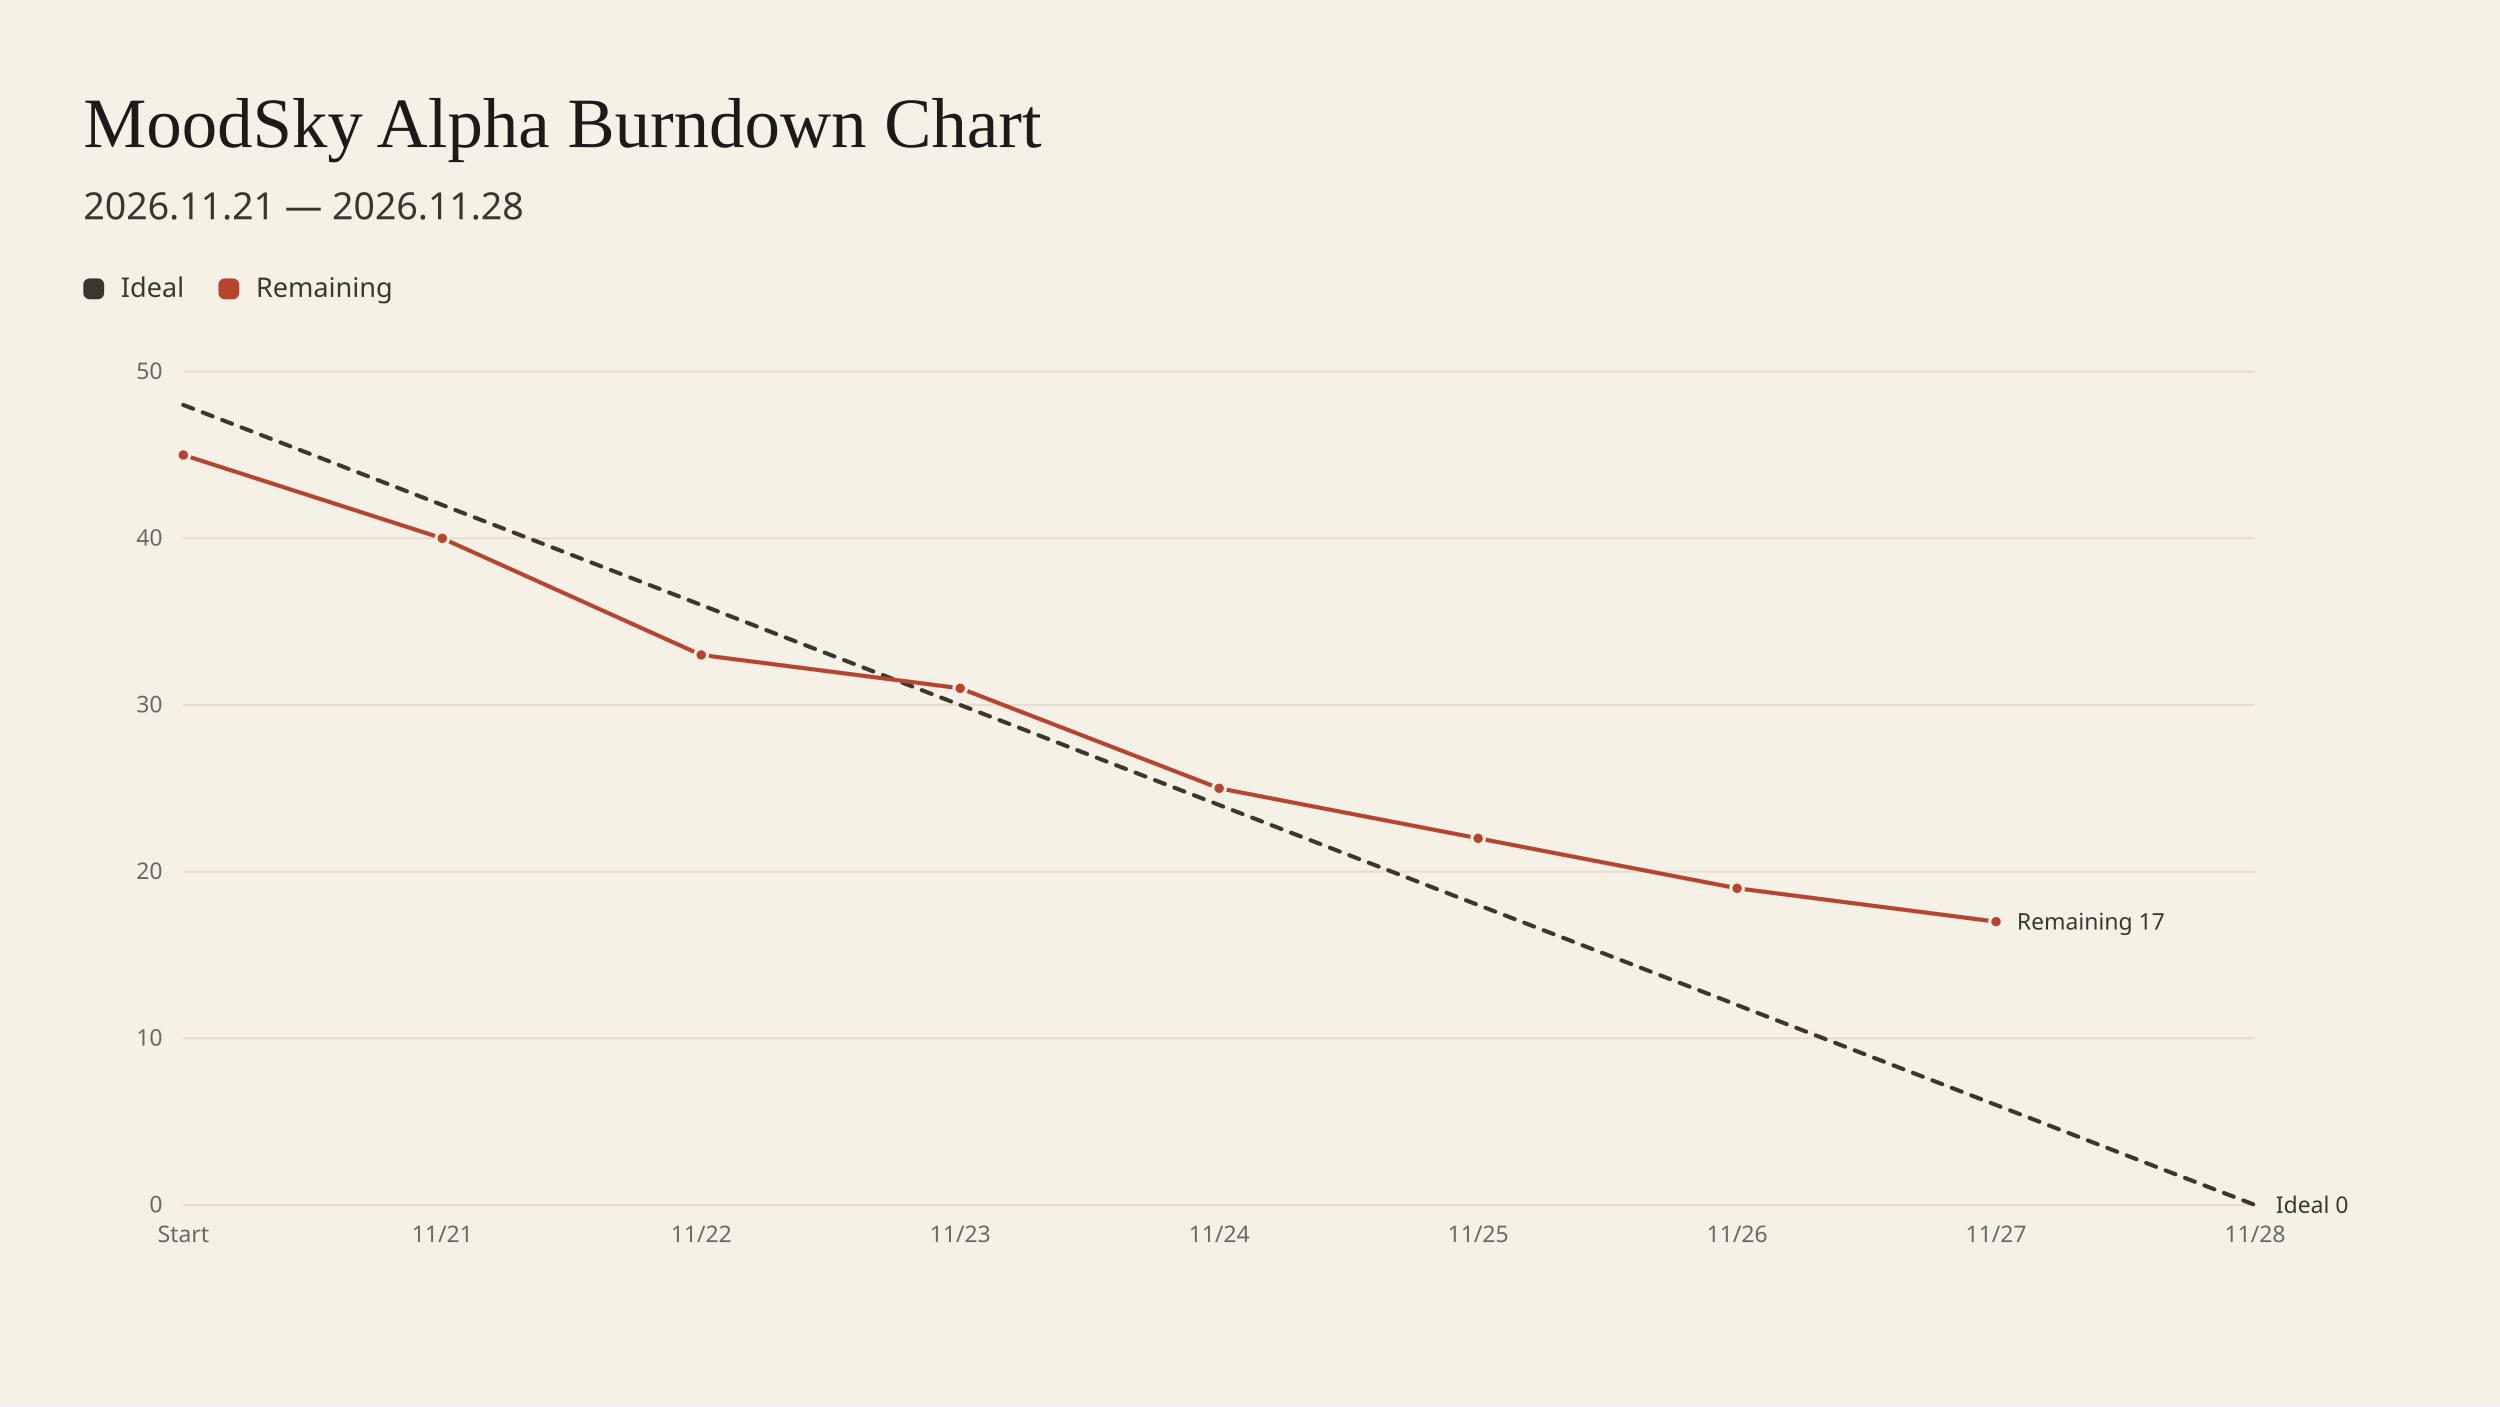
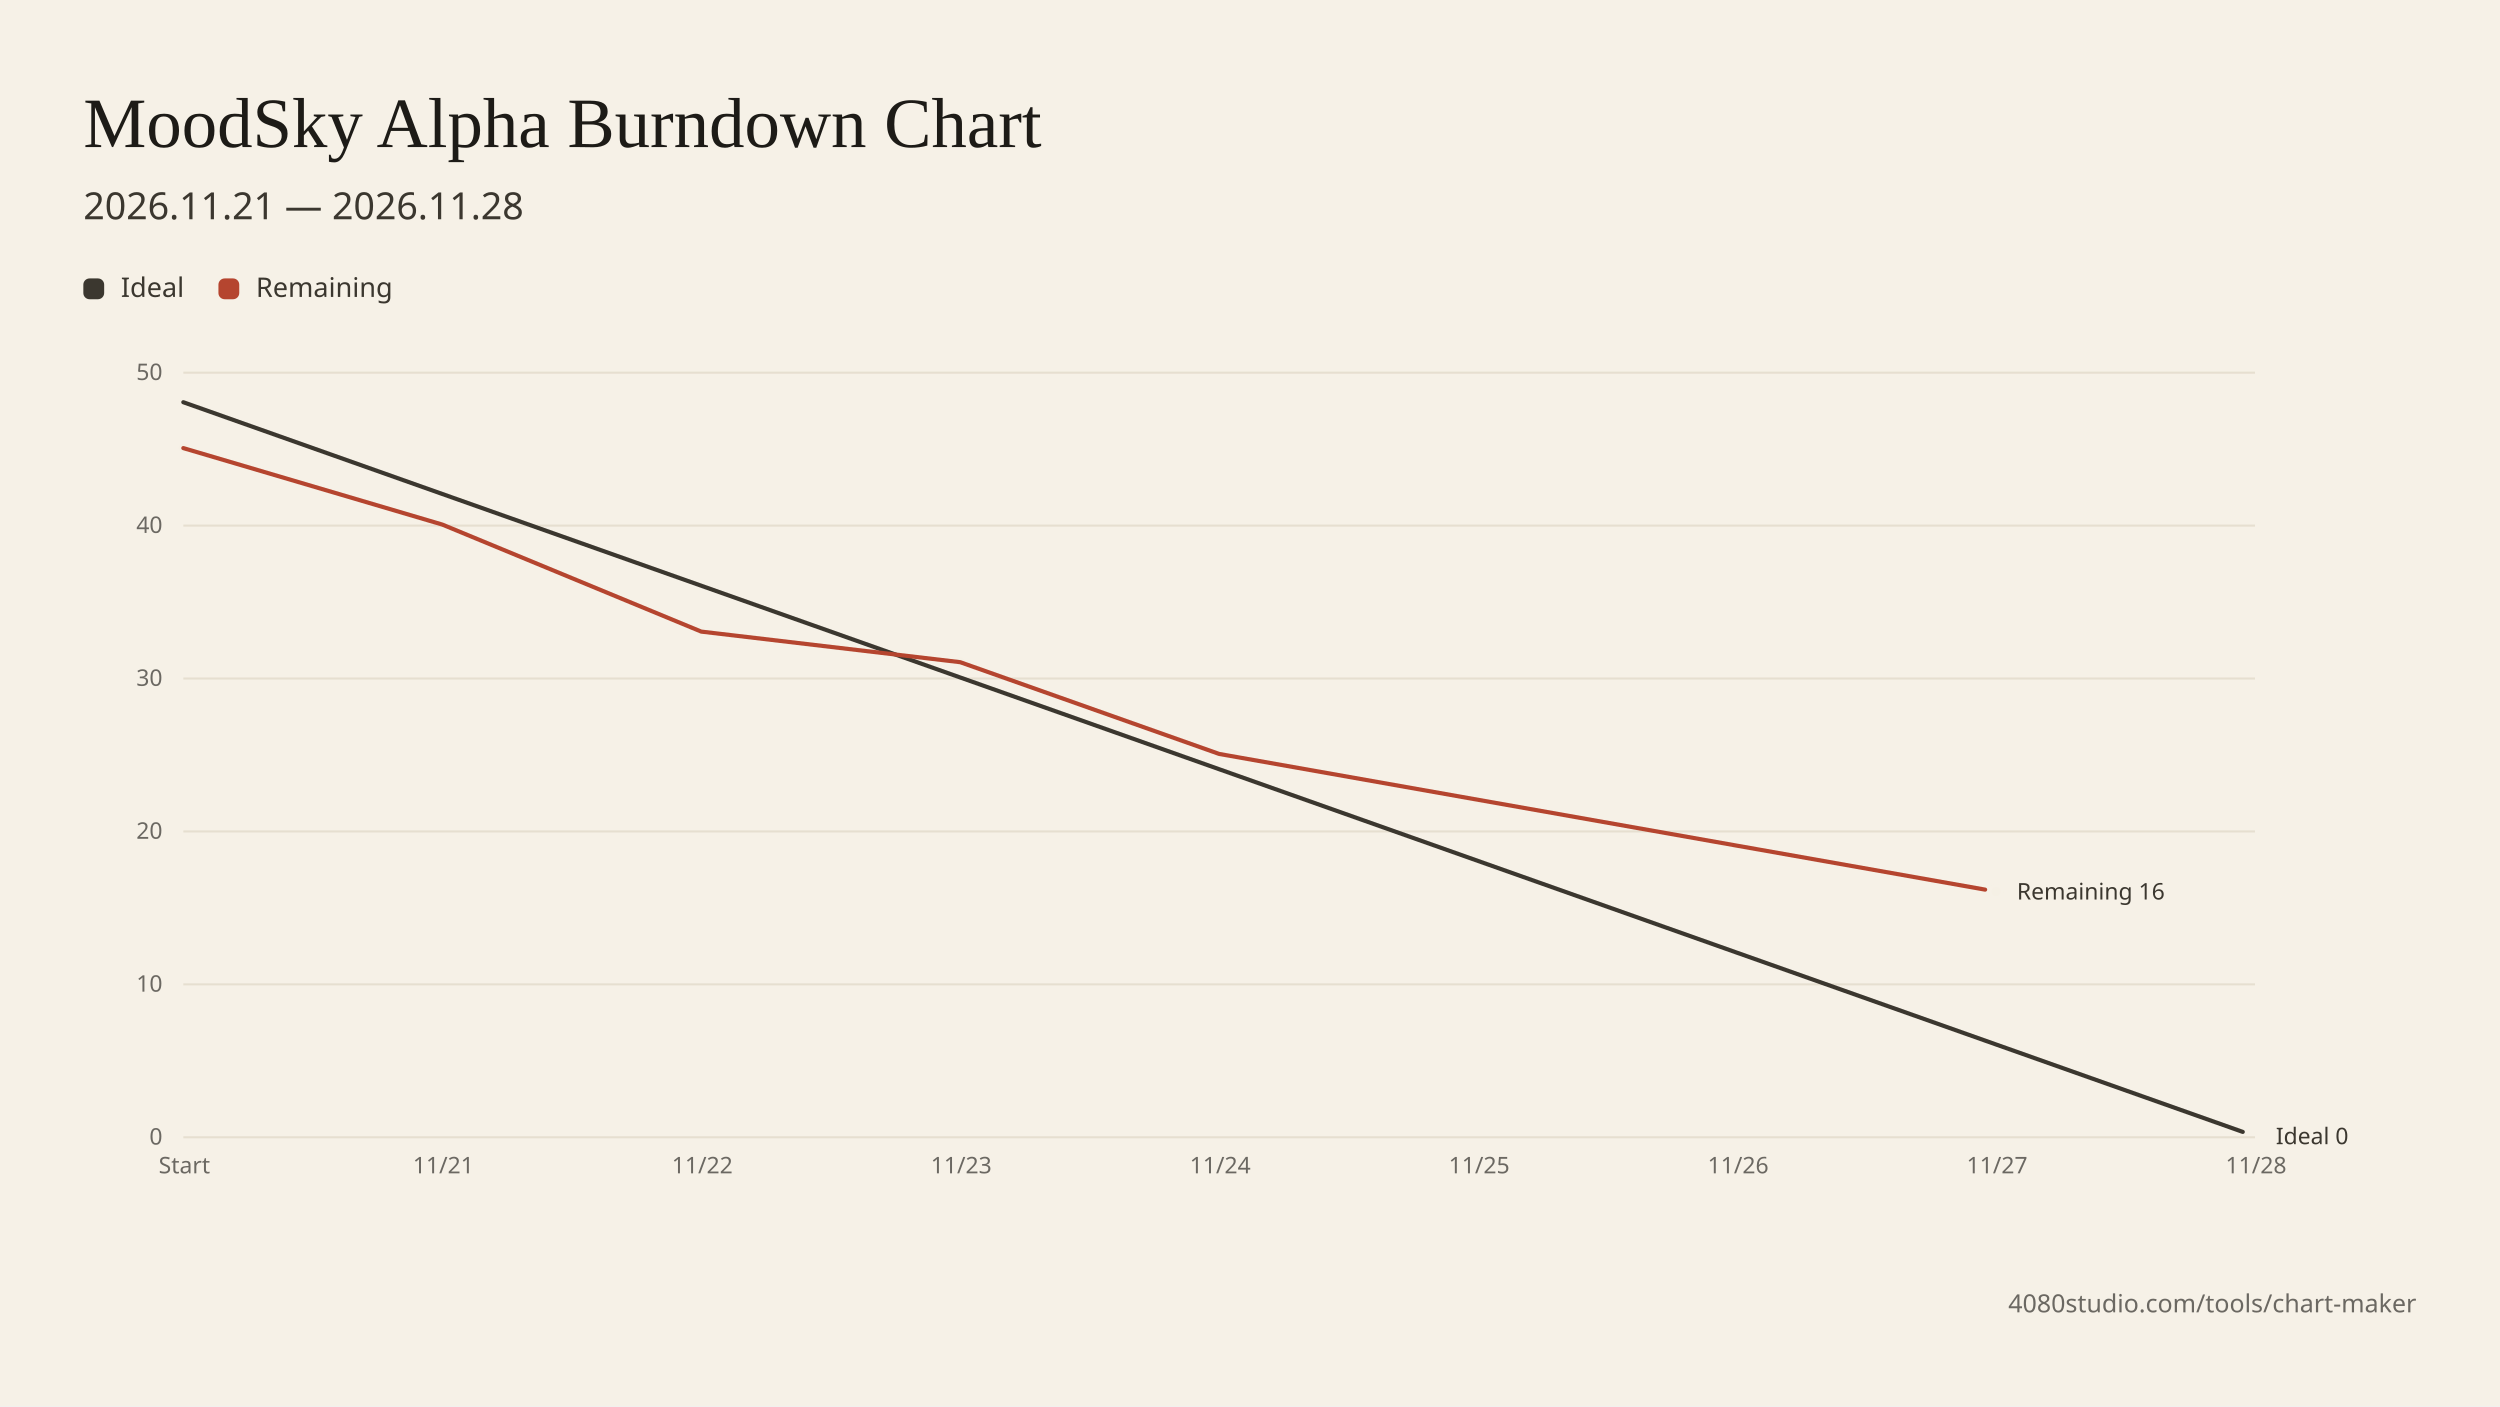
<svg xmlns="http://www.w3.org/2000/svg" width="1200" height="675" viewBox="0 0 1200 675" font-family="'Geist Variable', system-ui, sans-serif">
  <defs />
  <rect width="1200" height="675" fill="#f6f1e7" />
  <text x="40" y="70.6" font-family="Georgia, &quot;Times New Roman&quot;, serif" font-size="34" font-weight="400" fill="rgb(29, 27, 23)">
    <tspan x="40" dy="0">MoodSky Alpha Burndown Chart</tspan>
  </text>
-   <text x="40" y="105.242" font-family="&quot;Geist Variable&quot;, system-ui, sans-serif" font-size="18" font-weight="400" fill="rgb(59, 55, 47)">
+   <text x="40" y="105.247" font-family="&quot;Geist Variable&quot;, system-ui, sans-serif" font-size="18" font-weight="400" fill="rgb(59, 55, 47)">
    <tspan x="40" dy="0">2026.11.21 — 2026.11.28</tspan>
  </text>
-   <rect x="40" y="133.635" width="10" height="10" rx="3" fill="rgb(59, 55, 47)" />
-   <rect x="104.844" y="133.635" width="10" height="10" rx="3" fill="rgb(181, 69, 47)" />
-   <text x="58" y="142.535" font-family="&quot;Geist Variable&quot;, system-ui, sans-serif" font-size="13" font-weight="400" fill="rgb(59, 55, 47)">
+   <text x="963.953" y="629.909" font-family="&quot;Geist Variable&quot;, system-ui, sans-serif" font-size="12" font-weight="400" fill="rgb(107, 104, 98)">
+     <tspan x="963.953" dy="0">4080studio.com/tools/chart-maker</tspan>
+   </text>
+   <rect x="40" y="133.641" width="10" height="10" rx="3" fill="rgb(59, 55, 47)" />
+   <rect x="104.844" y="133.641" width="10" height="10" rx="3" fill="rgb(181, 69, 47)" />
+   <text x="58" y="142.541" font-family="&quot;Geist Variable&quot;, system-ui, sans-serif" font-size="13" font-weight="400" fill="rgb(59, 55, 47)">
    <tspan x="58" dy="0">Ideal</tspan>
  </text>
-   <text x="122.844" y="142.535" font-family="&quot;Geist Variable&quot;, system-ui, sans-serif" font-size="13" font-weight="400" fill="rgb(59, 55, 47)">
+   <text x="122.844" y="142.541" font-family="&quot;Geist Variable&quot;, system-ui, sans-serif" font-size="13" font-weight="400" fill="rgb(59, 55, 47)">
    <tspan x="122.844" dy="0">Remaining</tspan>
  </text>
-   <svg viewBox="0 0 1120 452" width="1120" height="452" role="img" x="40" y="162.385">
+   <svg viewBox="0 0 1120 419" width="1120" height="419" role="img" x="40" y="162.391">
    <g transform="translate(48,16)">
      <g class="axis axis-y" fill="none" font-size="10" font-family="sans-serif" text-anchor="end">
-         <g class="tick" opacity="1" transform="translate(0,400)">
+         <g class="tick" opacity="1" transform="translate(0,367.5)">
          <line stroke="#e6dfd0" x2="994.4" />
          <text fill="#6b6862" x="-10" dy="0.32em" style="font-size: 11px; font-variant-numeric: tabular-nums;">0</text>
        </g>
-         <g class="tick" opacity="1" transform="translate(0,320)">
+         <g class="tick" opacity="1" transform="translate(0,294.1)">
          <line stroke="#e6dfd0" x2="994.4" />
          <text fill="#6b6862" x="-10" dy="0.32em" style="font-size: 11px; font-variant-numeric: tabular-nums;">10</text>
        </g>
-         <g class="tick" opacity="1" transform="translate(0,240)">
+         <g class="tick" opacity="1" transform="translate(0,220.7)">
          <line stroke="#e6dfd0" x2="994.4" />
          <text fill="#6b6862" x="-10" dy="0.32em" style="font-size: 11px; font-variant-numeric: tabular-nums;">20</text>
        </g>
-         <g class="tick" opacity="1" transform="translate(0,160)">
+         <g class="tick" opacity="1" transform="translate(0,147.3)">
          <line stroke="#e6dfd0" x2="994.4" />
          <text fill="#6b6862" x="-10" dy="0.32em" style="font-size: 11px; font-variant-numeric: tabular-nums;">30</text>
        </g>
-         <g class="tick" opacity="1" transform="translate(0,80)">
+         <g class="tick" opacity="1" transform="translate(0,73.9)">
          <line stroke="#e6dfd0" x2="994.4" />
          <text fill="#6b6862" x="-10" dy="0.32em" style="font-size: 11px; font-variant-numeric: tabular-nums;">40</text>
        </g>
-         <g class="tick" opacity="1" transform="translate(0,0)">
+         <g class="tick" opacity="1" transform="translate(0,0.5)">
          <line stroke="#e6dfd0" x2="994.4" />
          <text fill="#6b6862" x="-10" dy="0.32em" style="font-size: 11px; font-variant-numeric: tabular-nums;">50</text>
        </g>
      </g>
-       <g class="axis axis-x" transform="translate(0,400)" fill="none" font-size="10" font-family="sans-serif" text-anchor="middle">
-         <g class="tick" opacity="1" transform="translate(0,0)">
+       <g class="axis axis-x" transform="translate(0,367)" fill="none" font-size="10" font-family="sans-serif" text-anchor="middle">
+         <g class="tick" opacity="1" transform="translate(0.5,0)">
          <line stroke="currentColor" y2="0" />
          <text fill="#6b6862" y="10" dy="0.71em" style="font-size: 11px; font-variant-numeric: tabular-nums;">Start</text>
        </g>
-         <g class="tick" opacity="1" transform="translate(124.3,0)">
+         <g class="tick" opacity="1" transform="translate(124.8,0)">
          <line stroke="currentColor" y2="0" />
          <text fill="#6b6862" y="10" dy="0.71em" style="font-size: 11px; font-variant-numeric: tabular-nums;">11/21</text>
        </g>
-         <g class="tick" opacity="1" transform="translate(248.6,0)">
+         <g class="tick" opacity="1" transform="translate(249.1,0)">
          <line stroke="currentColor" y2="0" />
          <text fill="#6b6862" y="10" dy="0.71em" style="font-size: 11px; font-variant-numeric: tabular-nums;">11/22</text>
        </g>
-         <g class="tick" opacity="1" transform="translate(372.9,0)">
+         <g class="tick" opacity="1" transform="translate(373.4,0)">
          <line stroke="currentColor" y2="0" />
          <text fill="#6b6862" y="10" dy="0.71em" style="font-size: 11px; font-variant-numeric: tabular-nums;">11/23</text>
        </g>
-         <g class="tick" opacity="1" transform="translate(497.2,0)">
+         <g class="tick" opacity="1" transform="translate(497.7,0)">
          <line stroke="currentColor" y2="0" />
          <text fill="#6b6862" y="10" dy="0.71em" style="font-size: 11px; font-variant-numeric: tabular-nums;">11/24</text>
        </g>
-         <g class="tick" opacity="1" transform="translate(621.5,0)">
+         <g class="tick" opacity="1" transform="translate(622,0)">
          <line stroke="currentColor" y2="0" />
          <text fill="#6b6862" y="10" dy="0.71em" style="font-size: 11px; font-variant-numeric: tabular-nums;">11/25</text>
        </g>
-         <g class="tick" opacity="1" transform="translate(745.8,0)">
+         <g class="tick" opacity="1" transform="translate(746.3,0)">
          <line stroke="currentColor" y2="0" />
          <text fill="#6b6862" y="10" dy="0.71em" style="font-size: 11px; font-variant-numeric: tabular-nums;">11/26</text>
        </g>
-         <g class="tick" opacity="1" transform="translate(870.1,0)">
+         <g class="tick" opacity="1" transform="translate(870.6,0)">
          <line stroke="currentColor" y2="0" />
          <text fill="#6b6862" y="10" dy="0.71em" style="font-size: 11px; font-variant-numeric: tabular-nums;">11/27</text>
        </g>
-         <g class="tick" opacity="1" transform="translate(994.4,0)">
+         <g class="tick" opacity="1" transform="translate(994.9,0)">
          <line stroke="currentColor" y2="0" />
          <text fill="#6b6862" y="10" dy="0.71em" style="font-size: 11px; font-variant-numeric: tabular-nums;">11/28</text>
        </g>
      </g>
-       <path d="M0,16L124.3,64L248.6,112L372.9,160L497.2,208L621.5,256L745.8,304L870.1,352L994.4,400" fill="none" stroke="#3b372f" stroke-width="2" stroke-dasharray="5 5" stroke-linejoin="round" stroke-linecap="round" stroke-dashoffset="0" />
-       <path d="M0,40L124.3,80L248.6,136L372.9,152L497.2,200L621.5,224L745.8,248L870.1,264" fill="none" stroke="#b5452f" stroke-width="2" stroke-linejoin="round" stroke-linecap="round" stroke-dashoffset="0" />
+       <path d="M0,14.68L124.3,58.72L248.6,102.76L372.9,146.8L497.2,190.84L621.5,234.88L745.8,278.92L870.1,322.96L994.4,367" fill="none" stroke="#3b372f" stroke-width="2" stroke-dasharray="1054.97 1054.97" stroke-linejoin="round" stroke-linecap="round" stroke-dashoffset="6.244" />
+       <path d="M0,36.7L124.3,73.4L248.6,124.78L372.9,139.46L497.2,183.5L621.5,205.52L745.8,227.54L870.1,249.56" fill="none" stroke="#b5452f" stroke-width="2" stroke-linejoin="round" stroke-linecap="round" stroke-dasharray="899.846 899.846" stroke-dashoffset="5.326" />
      <g>
-         <circle cx="0" cy="40" r="3" fill="#b5452f" stroke="#f6f1e7" stroke-width="1.5" opacity="1" />
-         <circle cx="124.3" cy="80" r="3" fill="#b5452f" stroke="#f6f1e7" stroke-width="1.5" opacity="1" />
-         <circle cx="248.6" cy="136" r="3" fill="#b5452f" stroke="#f6f1e7" stroke-width="1.5" opacity="1" />
-         <circle cx="372.9" cy="152" r="3" fill="#b5452f" stroke="#f6f1e7" stroke-width="1.5" opacity="1" />
-         <circle cx="497.2" cy="200" r="3" fill="#b5452f" stroke="#f6f1e7" stroke-width="1.5" opacity="1" />
-         <circle cx="621.5" cy="224" r="3" fill="#b5452f" stroke="#f6f1e7" stroke-width="1.5" opacity="1" />
-         <circle cx="745.8" cy="248" r="3" fill="#b5452f" stroke="#f6f1e7" stroke-width="1.5" opacity="1" />
-         <circle cx="870.1" cy="264" r="3" fill="#b5452f" stroke="#f6f1e7" stroke-width="1.5" opacity="1" />
+         <circle cx="0" cy="36.7" r="3" fill="#b5452f" stroke="#f6f1e7" stroke-width="1.5" opacity="0.008" />
+         <circle cx="124.3" cy="73.4" r="3" fill="#b5452f" stroke="#f6f1e7" stroke-width="1.5" opacity="0.008" />
+         <circle cx="248.6" cy="124.78" r="3" fill="#b5452f" stroke="#f6f1e7" stroke-width="1.5" opacity="0.008" />
+         <circle cx="372.9" cy="139.46" r="3" fill="#b5452f" stroke="#f6f1e7" stroke-width="1.5" opacity="0.008" />
+         <circle cx="497.2" cy="183.5" r="3" fill="#b5452f" stroke="#f6f1e7" stroke-width="1.5" opacity="0.008" />
+         <circle cx="621.5" cy="205.52" r="3" fill="#b5452f" stroke="#f6f1e7" stroke-width="1.5" opacity="0.008" />
+         <circle cx="745.8" cy="227.54" r="3" fill="#b5452f" stroke="#f6f1e7" stroke-width="1.5" opacity="0.008" />
+         <circle cx="870.1" cy="249.56" r="3" fill="#b5452f" stroke="#f6f1e7" stroke-width="1.5" opacity="0.008" />
      </g>
-       <text x="880.1" y="264" text-anchor="start" dominant-baseline="middle" fill="#3b372f" style="font-size: 11px; font-variant-numeric: tabular-nums; pointer-events: none;">Remaining 17</text>
-       <text x="1004.4" y="400" text-anchor="start" dominant-baseline="middle" fill="#3b372f" style="font-size: 11px; font-variant-numeric: tabular-nums; pointer-events: none;">Ideal 0</text>
+       <text x="880.1" y="249.56" text-anchor="start" dominant-baseline="middle" fill="#3b372f" style="font-size: 11px; font-variant-numeric: tabular-nums; pointer-events: none;">Remaining 16</text>
+       <text x="1004.4" y="367" text-anchor="start" dominant-baseline="middle" fill="#3b372f" style="font-size: 11px; font-variant-numeric: tabular-nums; pointer-events: none;">Ideal 0</text>
      <g>
-         <rect x="-62.15" y="0" width="124.3" height="400" fill="#ffffff" fill-opacity="0" style="cursor: default;" />
-         <rect x="62.15" y="0" width="124.3" height="400" fill="#ffffff" fill-opacity="0" style="cursor: default;" />
-         <rect x="186.45" y="0" width="124.3" height="400" fill="#ffffff" fill-opacity="0" style="cursor: default;" />
-         <rect x="310.75" y="0" width="124.3" height="400" fill="#ffffff" fill-opacity="0" style="cursor: default;" />
-         <rect x="435.05" y="0" width="124.3" height="400" fill="#ffffff" fill-opacity="0" style="cursor: default;" />
-         <rect x="559.35" y="0" width="124.3" height="400" fill="#ffffff" fill-opacity="0" style="cursor: default;" />
-         <rect x="683.65" y="0" width="124.3" height="400" fill="#ffffff" fill-opacity="0" style="cursor: default;" />
-         <rect x="807.95" y="0" width="124.3" height="400" fill="#ffffff" fill-opacity="0" style="cursor: default;" />
-         <rect x="932.25" y="0" width="124.3" height="400" fill="#ffffff" fill-opacity="0" style="cursor: default;" />
+         <rect x="-62.15" y="0" width="124.3" height="367" fill="#ffffff" fill-opacity="0" style="cursor: default;" />
+         <rect x="62.15" y="0" width="124.3" height="367" fill="#ffffff" fill-opacity="0" style="cursor: default;" />
+         <rect x="186.45" y="0" width="124.3" height="367" fill="#ffffff" fill-opacity="0" style="cursor: default;" />
+         <rect x="310.75" y="0" width="124.3" height="367" fill="#ffffff" fill-opacity="0" style="cursor: default;" />
+         <rect x="435.05" y="0" width="124.3" height="367" fill="#ffffff" fill-opacity="0" style="cursor: default;" />
+         <rect x="559.35" y="0" width="124.3" height="367" fill="#ffffff" fill-opacity="0" style="cursor: default;" />
+         <rect x="683.65" y="0" width="124.3" height="367" fill="#ffffff" fill-opacity="0" style="cursor: default;" />
+         <rect x="807.95" y="0" width="124.3" height="367" fill="#ffffff" fill-opacity="0" style="cursor: default;" />
+         <rect x="932.25" y="0" width="124.3" height="367" fill="#ffffff" fill-opacity="0" style="cursor: default;" />
      </g>
    </g>
  </svg>
</svg>
